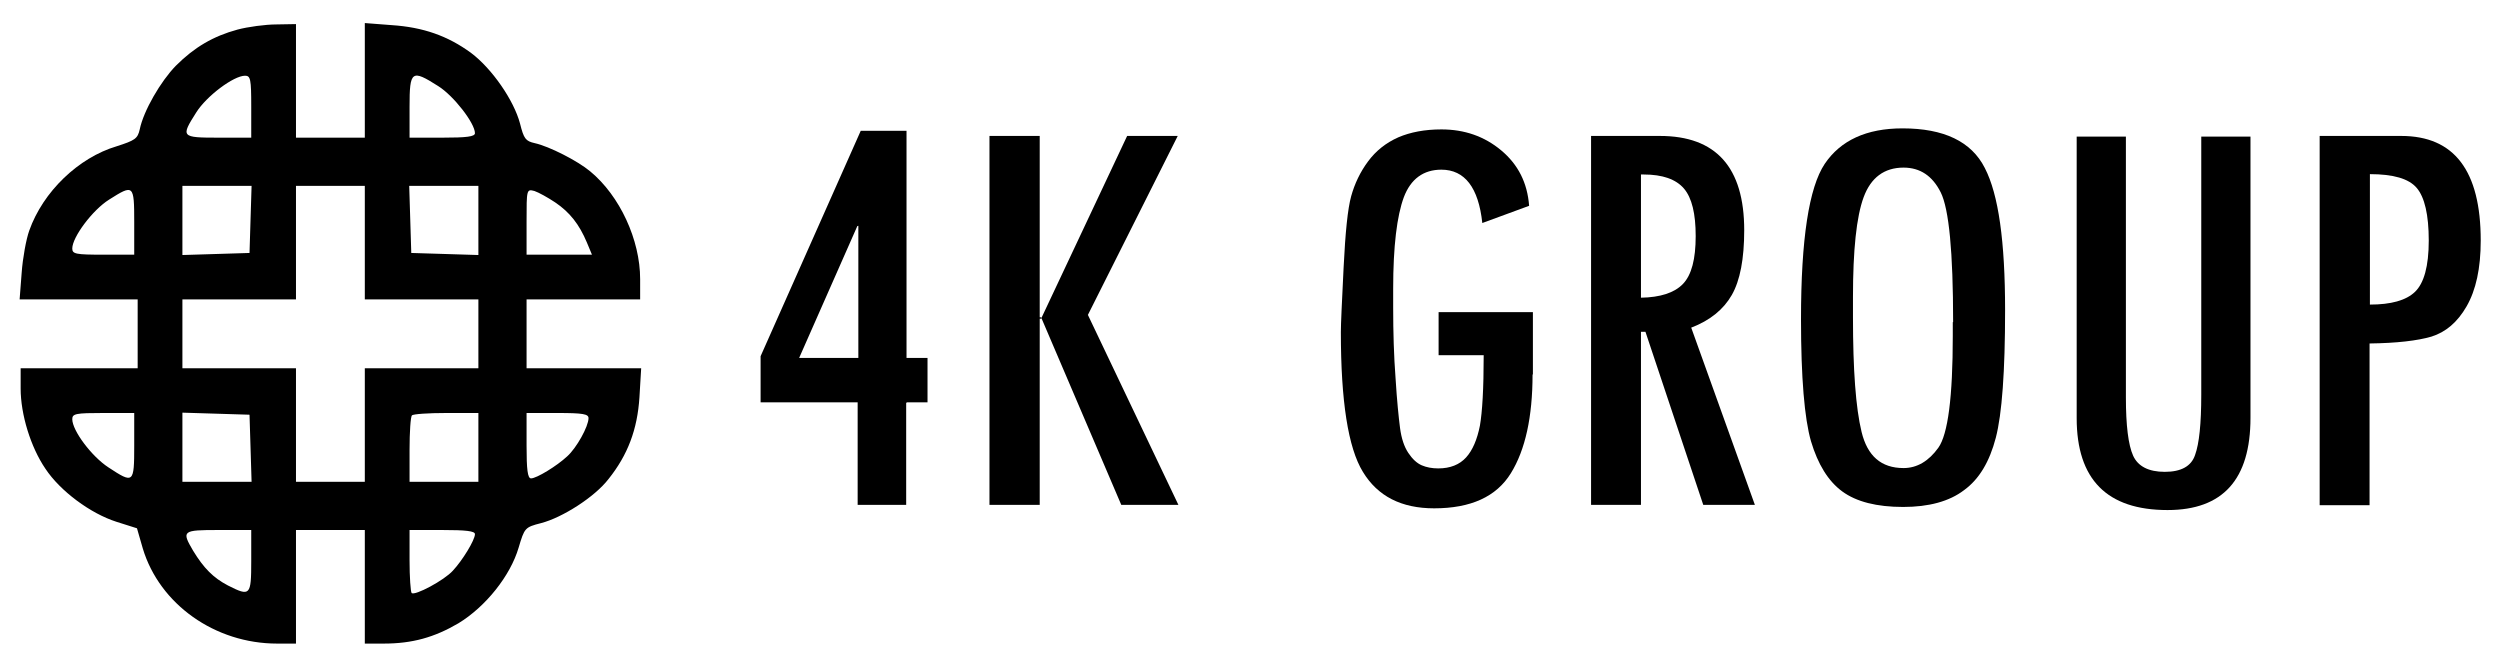
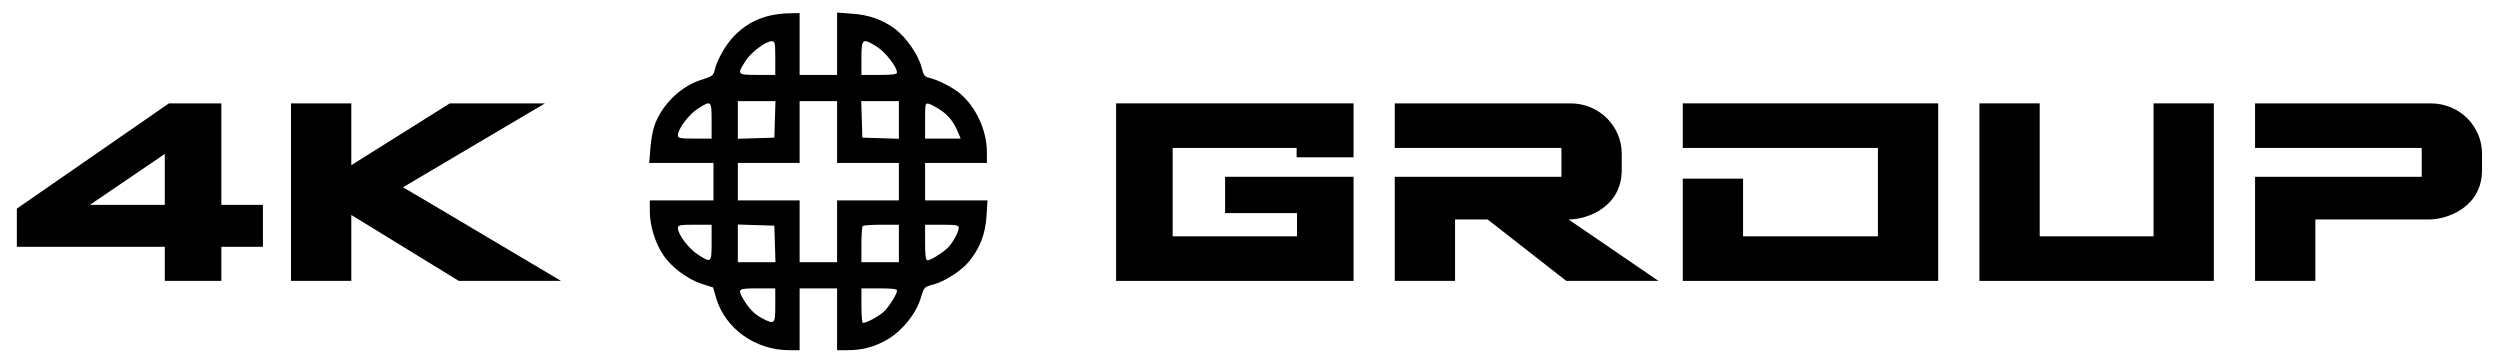
- <svg xmlns="http://www.w3.org/2000/svg" version="1.1" id="Слой_1" x="0px" y="0px" viewBox="0 0 726.4 193" style="enable-background:new 0 0 726.4 193;" xml:space="preserve">
+ <svg xmlns="http://www.w3.org/2000/svg" version="1.1" id="Слой_1" x="0px" y="0px" viewBox="0 0 1335 193" style="enable-background:new 0 0 1335 193;" xml:space="preserve">
+   <g transform="translate(0,193) scale(0.1,-0.1)">
+     <path d="M4100,1844c-70-19-125-51-179-105c-44-45-94-131-105-185c-6-27-14-32-67-49c-111-33-214-132-254-245c-9-25-19-80-22-122   l-6-78h172h171V960V860h-170h-170v-59c0-75,29-170,72-233c43-65,131-130,206-154l60-19l17-59c49-162,210-276,390-276h55v165v165   h100h100V225V60h55c83,0,147,18,217,59c79,48,151,138,175,220c17,57,18,59,65,71c62,16,156,76,196,128c56,70,84,144,90,238l5,84   h-167h-166v100v100h165h165v59c0,114-59,242-145,313c-37,31-120,73-161,82c-27,6-32,13-43,57c-18,68-82,160-142,205   c-68,50-140,75-231,81l-78,6v-167v-166h-100h-100v165v165l-57-1C4181,1859,4130,1852,4100,1844z M4140,1620v-90h-95   c-109,0-110,2-65,73c30,48,109,107,142,107C4138,1710,4140,1700,4140,1620z M4683,1680c45-28,107-108,107-137c0-10-24-13-95-13h-95   v90C4600,1725,4606,1729,4683,1680z M4138,1293l-3-98l-97-3l-98-3v101v100h100h101L4138,1293z M4470,1225v-165h165h165V960V860   h-165h-165V695V530h-100h-100v165v165h-165h-165v100v100h165h165v165v165h100h100V1225z M4800,1290v-101l-97,3l-98,3l-3,98l-3,97   h101h100V1290z M3800,1285v-95h-90c-80,0-90,2-90,18c0,33,59,112,107,142C3798,1395,3800,1394,3800,1285z M5023,1342   c43-29,70-64,92-116l15-36h-95h-95v96c0,94,0,95,23,89C4975,1371,5002,1356,5023,1342z M3800,635c0-110-2-111-75-63   c-49,32-105,107-105,140c0,16,10,18,90,18h90V635z M4138,628l3-98h-101h-100v100v101l98-3l97-3L4138,628z M4800,630V530h-100h-100   v93c0,52,3,97,7,100c3,4,48,7,100,7h93V630z M5120,715c0-24-35-87-62-111c-30-28-89-64-105-64c-10,0-13,26-13,95v95h90   C5104,730,5120,727,5120,715z M4140,300c0-101-3-104-68-71c-42,22-70,50-101,101c-34,58-31,60,74,60h95V300z M4790,378   c0-17-36-76-64-106c-25-28-111-74-120-65c-3,4-6,46-6,95v88h95C4764,390,4790,387,4790,378z" />
+   </g>
  <g>
-     <g transform="translate(0,193) scale(0.1,-0.1)">
-       <path d="M690,1844c-70-19-125-51-179-105c-44-45-94-131-105-185c-6-27-14-32-67-49c-111-33-214-132-254-245c-9-25-19-80-22-122    l-6-78h172h171V960V860H230H60v-59c0-75,29-170,72-233c43-65,131-130,206-154l60-19l17-59C464,174,625,60,805,60h55v165v165h100    h100V225V60h55c83,0,147,18,217,59c79,48,151,138,175,220c17,57,18,59,65,71c62,16,156,76,196,128c56,70,84,144,90,238l5,84h-167    h-166v100v100h165h165v59c0,114-59,242-145,313c-37,31-120,73-161,82c-27,6-32,13-43,57c-18,68-82,160-142,205    c-68,50-140,75-231,81l-78,6v-167v-166H960H860v165v165l-57-1C771,1859,720,1852,690,1844z M730,1620v-90h-95c-109,0-110,2-65,73    c30,48,109,107,142,107C728,1710,730,1700,730,1620z M1273,1680c45-28,107-108,107-137c0-10-24-13-95-13h-95v90    C1190,1725,1196,1729,1273,1680z M728,1293l-3-98l-97-3l-98-3v101v100h100h101L728,1293z M1060,1225v-165h165h165V960V860h-165    h-165V695V530H960H860v165v165H695H530v100v100h165h165v165v165h100h100V1225z M1390,1290v-101l-97,3l-98,3l-3,98l-3,97h101h100    V1290z M390,1285v-95h-90c-80,0-90,2-90,18c0,33,59,112,107,142C388,1395,390,1394,390,1285z M1613,1342c43-29,70-64,92-116l15-36    h-95h-95v96c0,94,0,95,23,89C1565,1371,1592,1356,1613,1342z M390,635c0-110-2-111-75-63c-49,32-105,107-105,140c0,16,10,18,90,18    h90V635z M728,628l3-98H630H530v100v101l98-3l97-3L728,628z M1390,630V530h-100h-100v93c0,52,3,97,7,100c3,4,48,7,100,7h93V630z     M1710,715c0-24-35-87-62-111c-30-28-89-64-105-64c-10,0-13,26-13,95v95h90C1694,730,1710,727,1710,715z M730,300    c0-101-3-104-68-71c-42,22-70,50-101,101c-34,58-31,60,74,60h95V300z M1380,378c0-17-36-76-64-106c-25-28-111-74-120-65    c-3,4-6,46-6,95v88h95C1354,390,1380,387,1380,378z" />
-     </g>
-     <g>
-       <path d="M269.4,116.9h-5.9l-0.2,0.2v29.6h-14.1v-29.8H221v-13.4L250.1,38h13.3V104h6.1V116.9z M249.4,104V65.6l-0.3,0.1L232.2,104    H249.4z" />
-       <path d="M342.4,146.7h-16.6l-23.3-54.5h-0.4v54.5h-14.6V39.5h14.6v53.1h0.4l25-53.1h14.7l-26.1,52L342.4,146.7z" />
-       <path d="M445.3,108.8c0,12.3-2.1,21.9-6.3,28.7s-11.6,10.2-22.3,10.2c-9.5,0-16.4-3.5-20.7-10.6c-4.3-7-6.4-20.6-6.4-40.6    c0-2.4,0.3-8.6,0.8-18.8s1.2-17.1,2.2-20.7c1-3.6,2.6-7,4.9-10.1c2.3-3.1,5.2-5.4,8.8-7c3.5-1.5,7.7-2.3,12.5-2.3    c6.7,0,12.5,2,17.4,6.1c4.9,4.1,7.6,9.4,8.1,16.1l-13.6,5c-1.1-10.3-5.1-15.5-11.9-15.5c-5.2,0-8.9,2.7-10.9,8    c-2,5.4-3.1,14.2-3.1,26.6v5.5c0,7.2,0.2,14,0.7,20.6c0.4,6.5,0.9,11.3,1.3,14.4c0.4,3,1.2,5.4,2.4,7.2c1.2,1.8,2.5,3,3.9,3.6    c1.4,0.6,3,0.9,4.8,0.9c3.5,0,6.2-1.1,8.1-3.2c1.9-2.1,3.2-5.2,4-9.2c0.7-4,1.1-10.8,1.1-20.5h-13.1V90.7h27.4V108.8z" />
-       <path d="M509.9,146.7h-15l-16.8-50.3h-1.3v50.3h-14.5V39.5h20c16.3,0,24.5,9.1,24.5,27.4c0,8.3-1.2,14.6-3.6,18.8    c-2.4,4.2-6.3,7.4-11.8,9.5L509.9,146.7z M476.8,86.5c5.6-0.1,9.7-1.4,12.2-4c2.5-2.6,3.7-7.2,3.7-13.9c0-6.5-1.1-11.1-3.4-13.8    c-2.3-2.7-6.2-4.1-11.7-4.1h-0.8V86.5z" />
-       <path d="M523.3,92.8c0-23.3,2.3-38.3,6.9-45.2c4.6-6.8,12.1-10.3,22.6-10.3c12,0,20,3.8,23.9,11.5c4,7.7,5.9,21.4,5.9,41.3    c0,17.8-0.9,30.2-2.7,37.1s-4.8,12-9.2,15.2c-4.3,3.3-10.3,4.9-17.7,4.9c-7.7,0-13.6-1.5-17.7-4.5c-4.1-3-7.1-7.9-9.1-14.6    C524.3,121.6,523.3,109.7,523.3,92.8z M567.5,93.6c0-20.3-1.2-32.9-3.6-37.7c-2.4-4.8-6-7.2-10.8-7.2c-5.6,0-9.5,2.9-11.6,8.6    c-2.1,5.7-3.1,15.4-3.1,29v5.9c0,15.2,0.8,26.3,2.5,33.3c1.7,7,5.7,10.5,12.2,10.5c3.9,0,7.3-2,10.1-5.9s4.2-14.8,4.2-32.5V93.6z" />
-       <path d="M653.9,121.4c0,17.9-8,26.8-24.1,26.8c-17.6,0-26.4-8.9-26.4-26.7V39.7h14.3v75.8c0,8.1,0.7,13.8,2.1,16.9    c1.4,3.1,4.5,4.7,9.2,4.7s7.7-1.6,8.8-4.9c1.2-3.3,1.8-9.1,1.8-17.5v-75h14.3V121.4z" />
-       <path d="M674.1,39.5h23.6c15.4,0,23.1,10.1,23.1,30.4c0,8.1-1.4,14.4-4.1,19.1s-6.1,7.5-10.2,8.8c-4.1,1.2-10.1,1.9-18,2v47h-14.5    V39.5z M688.6,88.5c6.1,0,10.5-1.2,13.1-3.7c2.6-2.5,4-7.4,4-14.9c0-7.5-1.2-12.6-3.5-15.3c-2.3-2.7-6.8-4-13.6-4V88.5z" />
-     </g>
+     <path d="M88,131.8H9v-20.4l81.2-56.2h28v54.2h22.2v22.4h-22.2V150H88V131.8z M88,82.2l-40,27.2h40V82.2z" />
+     <path d="M187.6,88.2l52.6-33H291L215.2,100c25.6,15,60.6,36,84.4,50H245l-57.4-35.2V150h-32.2V55.2h32.2V88.2z" />
+   </g>
+   <g>
+     <path d="M692.4,79h-66.2v47.2h66.4v-12.4h-38.4V94.4h68.6V150H596V55.2h126.8V84h-30.4V79z" />
+     <path d="M833.8,79h-89V55.2h93.8c15.6,0,27.4,12.4,27.4,26.8v8.8c0,19.8-18.4,26.4-28.4,26.4l48,32.8h-49.2l-42-32.8H777V150h-32.2   V94.4h89V79z" />
+     <path d="M898.6,79V55.2H1035V150H898.6V95.4h32.2v30.8h72V79H898.6z" />
+     <path d="M1089.2,126.2h60.8v-71h32.2V150H1057V55.2h32.2V126.2z" />
+     <path d="M1293.2,79h-89V55.2h93.8c15.6,0,27.4,12.4,27.4,26.8v8.8c0,19.8-18.4,26.4-28.4,26.4h-60.6V150h-32.2V94.4h89V79z" />
  </g>
</svg>
